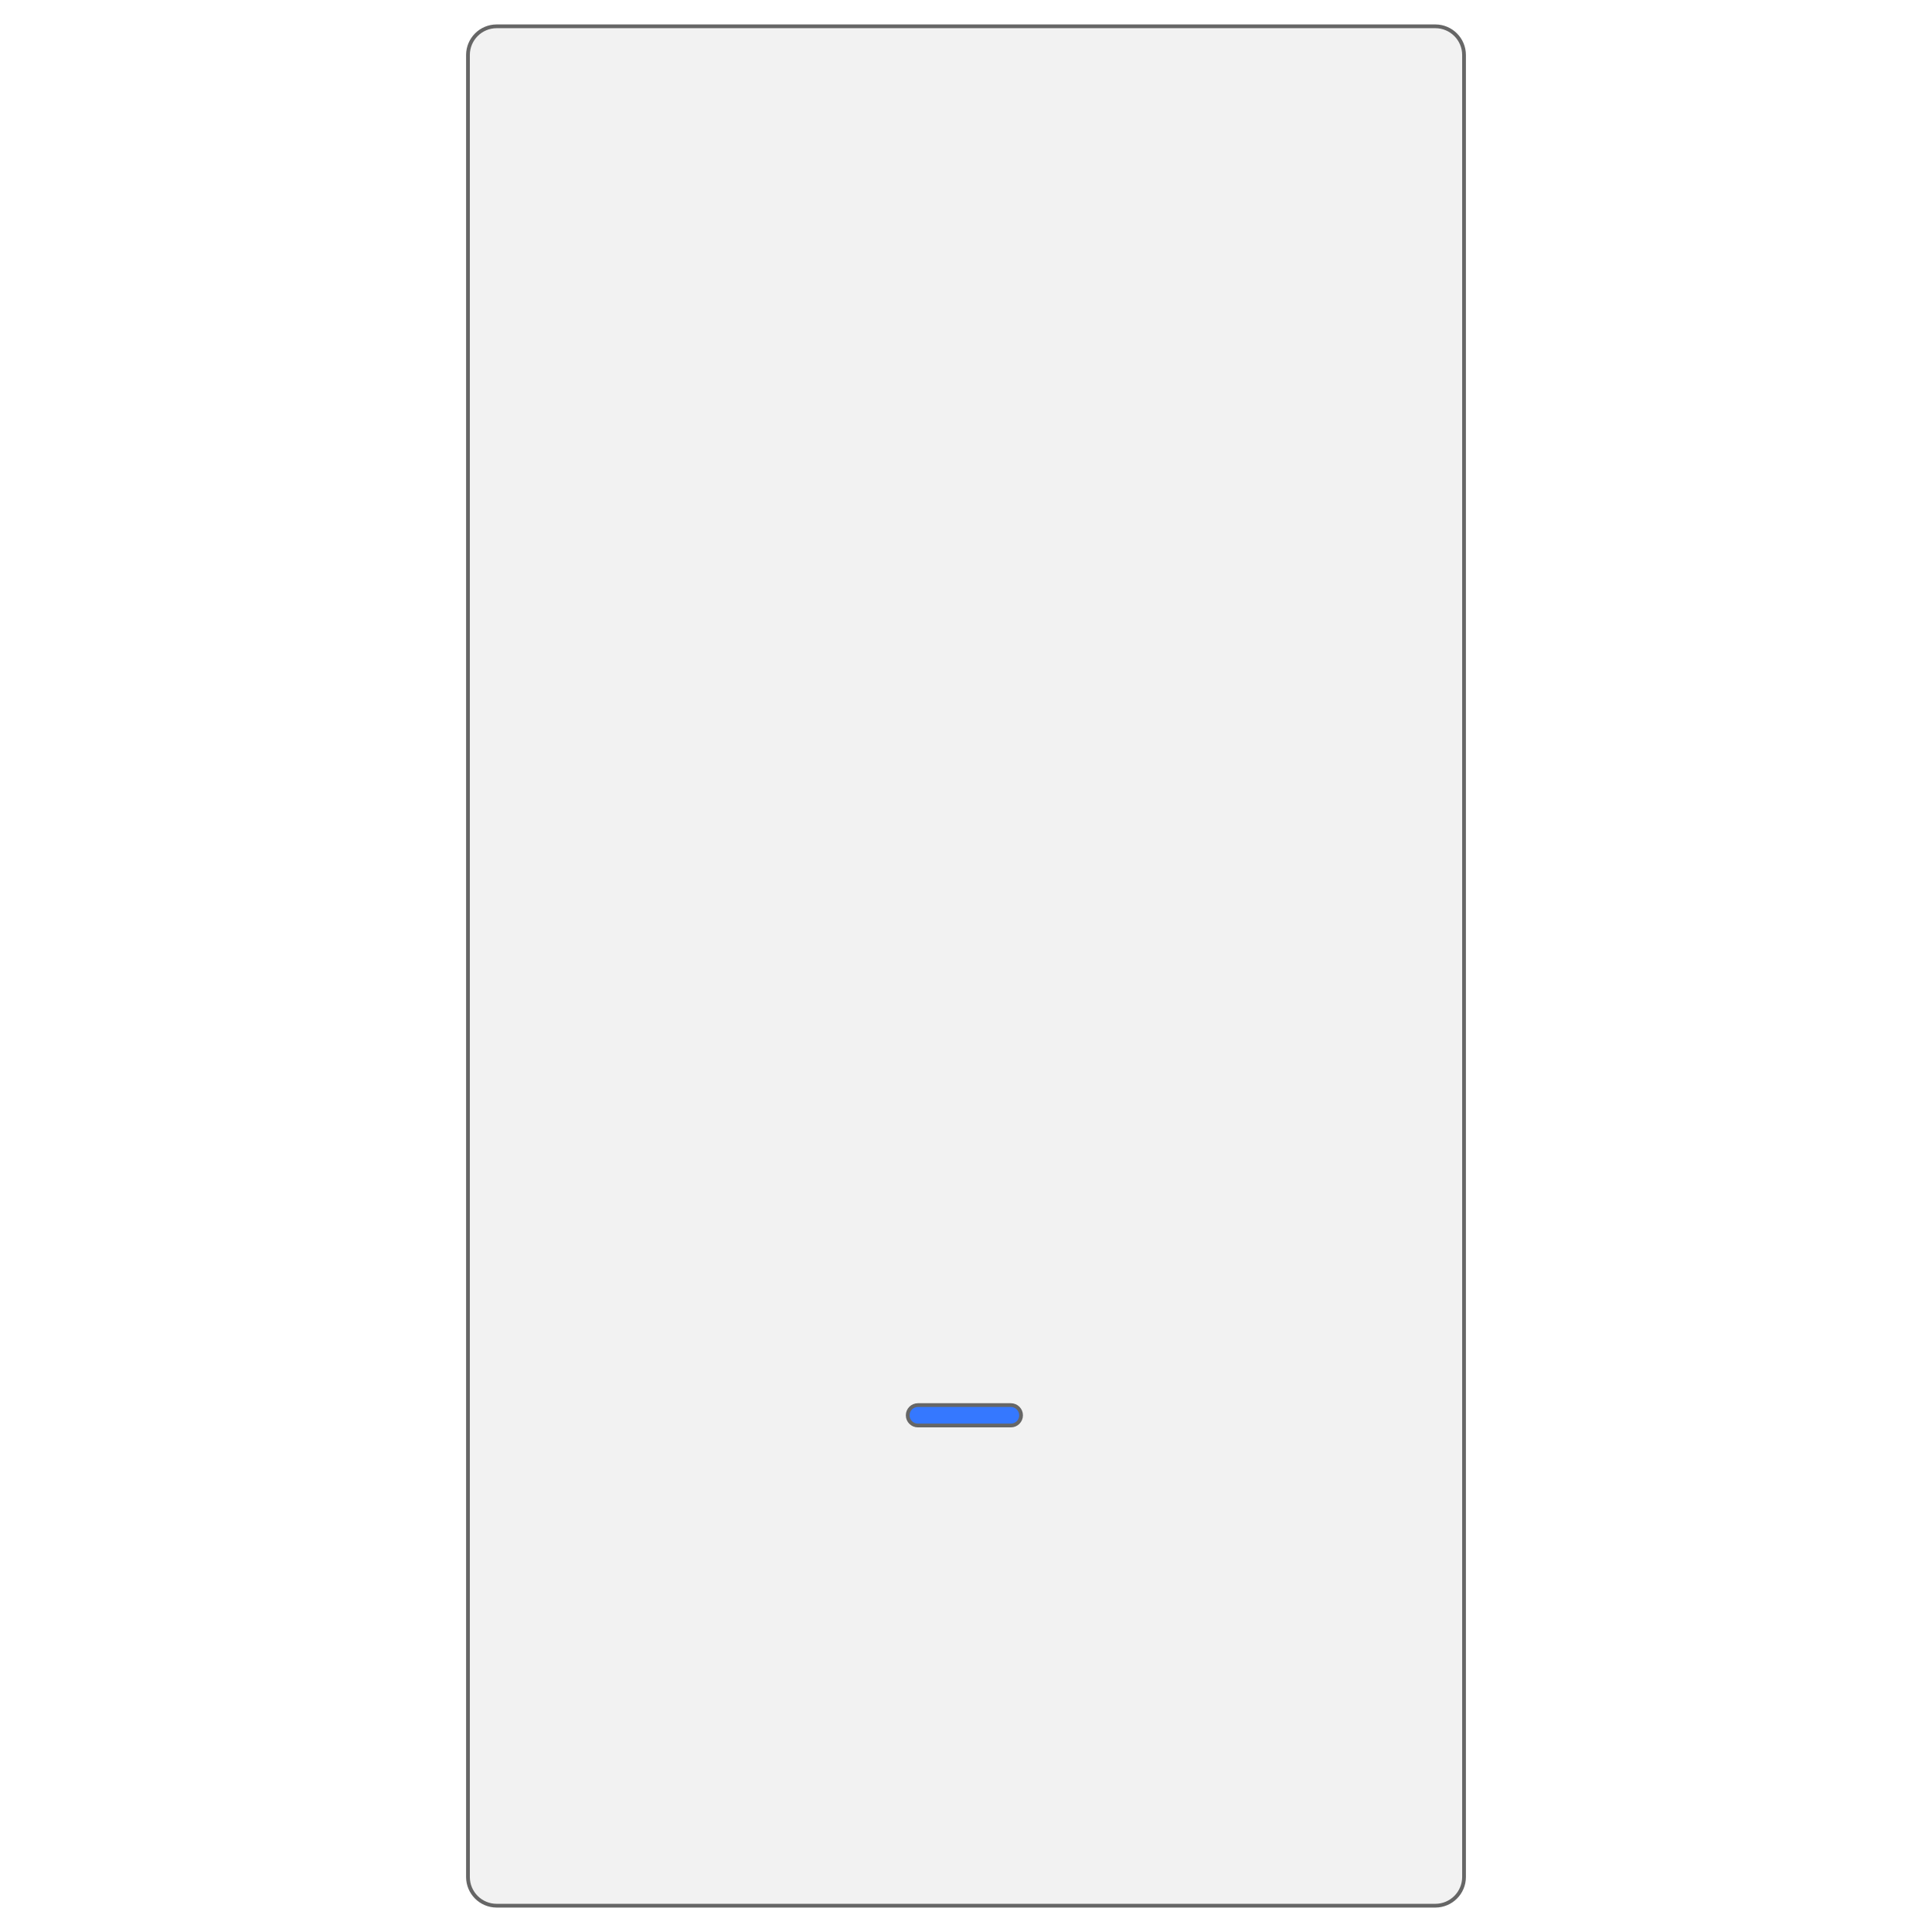
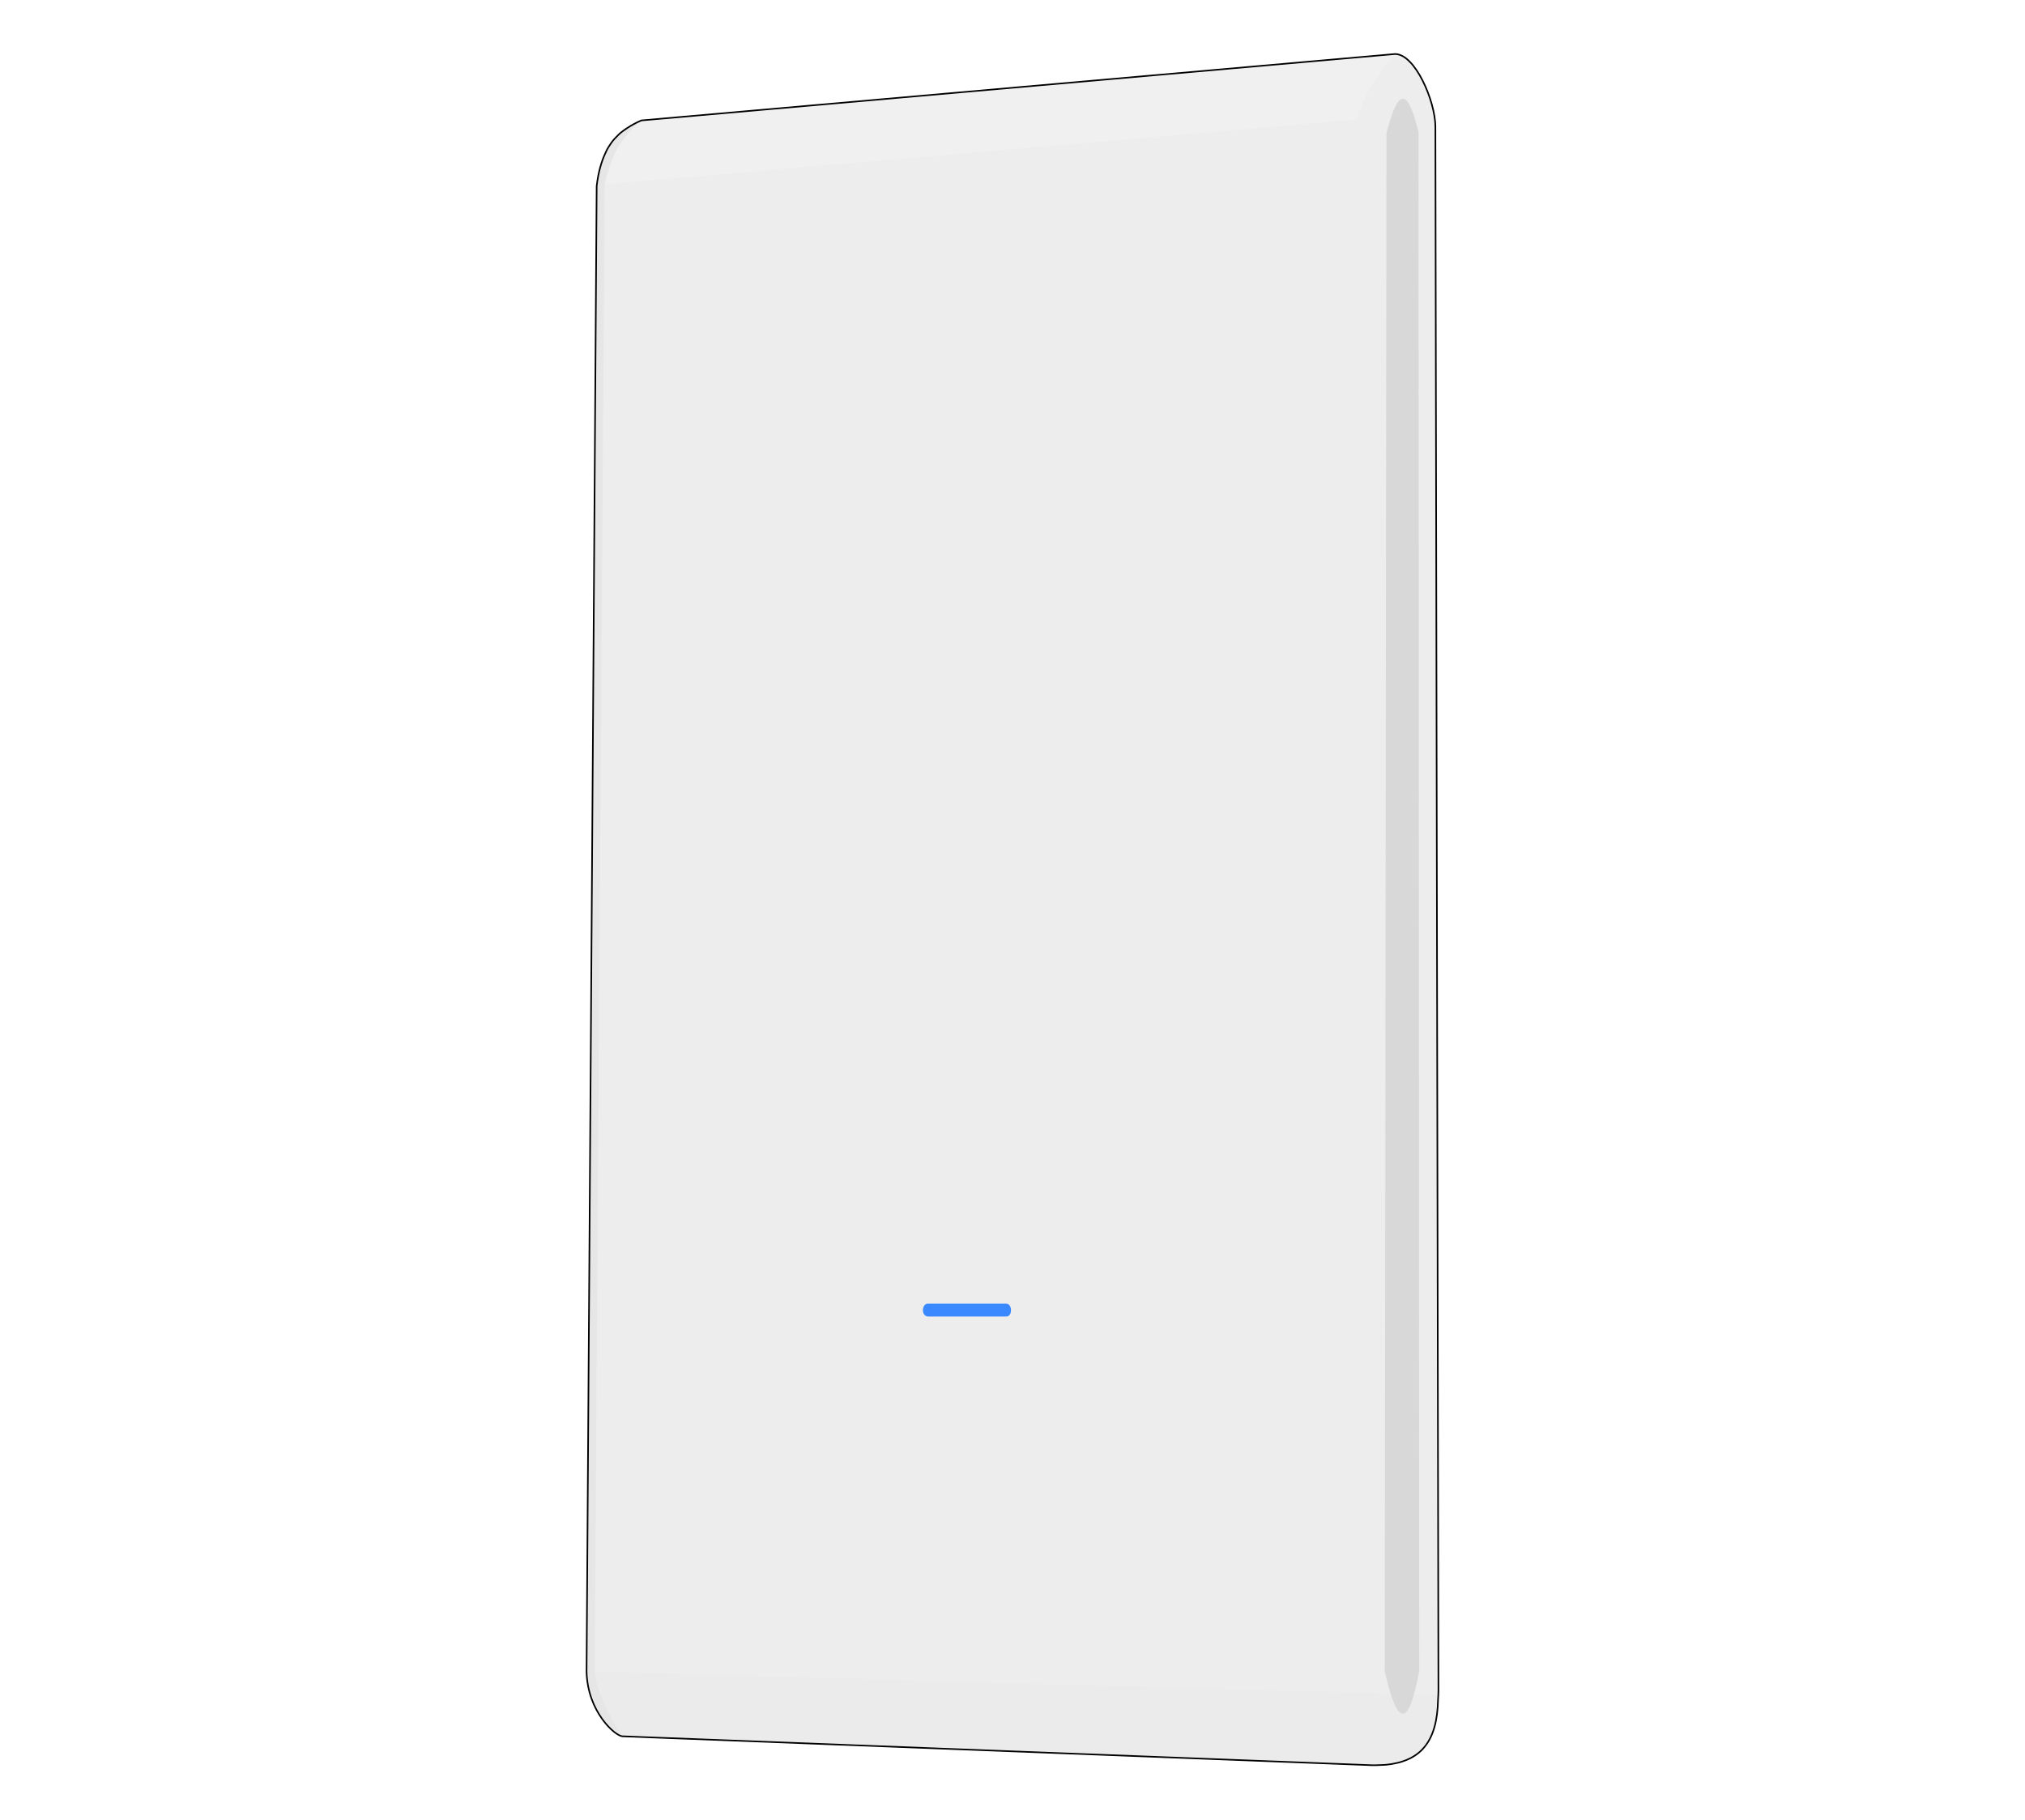
- <svg xmlns="http://www.w3.org/2000/svg" width="514" height="514" version="1.1" viewBox="0 0 514 514">
-   <g>
-     <g transform="translate(2)" stroke="#666">
-       <rect x="122.5" y="7" width="265" height="500" ry="7.641" fill="#f2f2f2" />
-       <rect x="239.49" y="373.82" width="30.163" height="5.429" ry="2.715" fill="#3578ff" />
-     </g>
+ <svg xmlns="http://www.w3.org/2000/svg" width="100%" height="100%" viewBox="0 0 1280 1150" version="1.1" xml:space="preserve" style="fill-rule:evenodd;clip-rule:evenodd;stroke-linecap:round;stroke-linejoin:round;stroke-miterlimit:1.414;" id="svg37">
+   <defs id="defs41" />
+   <text xml:space="preserve" style="font-style:normal;font-weight:normal;font-size:40px;line-height:1.25;font-family:sans-serif;letter-spacing:0px;word-spacing:0px;fill:#000000;fill-opacity:1;stroke:none" x="1221.752" y="232.715" id="text15531">
+     <tspan id="tspan15529" x="1221.752" y="232.715" />
+   </text>
+   <g id="g4797" transform="translate(-1454.27,8.612613)">
+     <path style="fill:#ededed;fill-opacity:1;stroke:none;stroke-width:1px;stroke-linecap:butt;stroke-linejoin:miter;stroke-opacity:1" d="m 2335.987,25.541 c 12.64,-0.225 25.48,29.562 25.591,45.859 l 1.931,988.681 c 0.218,35.193 -12.671,48.837 -45.215,47.01 l -470.682,-18.157 c -4.493,-0.329 -21.867,-15.234 -22.582,-40.766 l 6.393,-939.194 c 2.961,-15.624 4.706,-31.588 28.294,-41.466 z" id="path4765" />
+     <path style="fill:#e6e6e6;fill-opacity:1;stroke:none;stroke-width:1px;stroke-linecap:butt;stroke-linejoin:miter;stroke-opacity:1" d="m 1859.716,67.509 c -12.462,6.075 -24.837,12.371 -28.294,41.466 l -6.393,939.194 c 5.593,31.333 14.344,33.694 22.582,40.766 -6.982,-12.021 -14.563,-23.208 -17.473,-40.886 l 6.345,-940.132 z" id="path4769" />
+     <path style="fill:#3b89fe;fill-opacity:1;stroke:none;stroke-width:1px;stroke-linecap:butt;stroke-linejoin:miter;stroke-opacity:1" d="m 2041.038,823.582 h 49.406 c 3.897,-0.064 3.75,-7.952 0,-8.109 h -49.81 c -3.695,0.038 -4.391,8.048 0.405,8.109 z" id="path4773" />
+     <path style="fill:#ebebeb;fill-opacity:1;stroke:none;stroke-width:1px;stroke-linecap:butt;stroke-linejoin:miter;stroke-opacity:1" d="m 1830.138,1048.049 503.136,13.923 30.103,0.93 c 0.01,26.24 -7.883,46.432 -45.084,44.19 l -470.682,-18.157 c -6.315,-11.663 -13.48,-19.92 -17.473,-40.886 z" id="path4775" />
+     <path style="fill:#d8d8d8;fill-opacity:1;stroke:none;stroke-width:1px;stroke-linecap:butt;stroke-linejoin:miter;stroke-opacity:1" d="m 2330.668,75.258 c 5.669,-20.738 11.654,-35.459 20.258,-0.354 l 0.421,972.644 c -6.431,35.574 -13.673,36.545 -21.789,0.178 z" id="path4771" />
+     <path style="fill:#f0f0f0;fill-opacity:1;stroke:none;stroke-width:1px;stroke-linecap:butt;stroke-linejoin:miter;stroke-opacity:1" d="m 1836.483,107.917 476.143,-41.033 c 2.403,-14.4 12.564,-28.694 23.361,-41.343 l -476.271,41.967 c -15.481,12.598 -19.941,26.519 -23.234,40.408 z" id="path4767" />
+     <path id="path4777" style="fill:none;fill-opacity:1;stroke:#000000;stroke-width:1px;stroke-linecap:butt;stroke-linejoin:miter;stroke-opacity:1" d="m 2335.987,25.541 -476.272,41.967 c -3.589,1.503 -6.529,3.187 -9.188,4.949 0,7.94e-4 0,0.001 0,0.002 -1.494,0.957 -2.95,2.01 -4.354,3.197 -0.685,0.593 -1.234,1.223 -1.848,1.836 -0.885,0.867 -1.763,1.75 -2.59,2.766 -0.668,0.826 -1.224,1.682 -1.795,2.535 -0.585,0.864 -1.174,1.717 -1.717,2.689 -0.492,0.899 -0.897,1.822 -1.311,2.742 -2.471,5.278 -4.432,11.857 -5.488,20.75 L 1825.03,1048.168 c 0.714,25.532 18.087,40.439 22.58,40.767 l 470.684,18.156 c 3.756,0.226 7.136,0.165 10.316,-0.049 0.481,-0.03 0.986,-0.042 1.455,-0.082 2.813,-0.252 5.377,-0.695 7.756,-1.279 0.771,-0.185 1.534,-0.386 2.268,-0.607 2.139,-0.655 4.098,-1.446 5.881,-2.373 0.627,-0.328 1.234,-0.682 1.824,-1.047 1.871,-1.145 3.543,-2.442 5.016,-3.893 0.23,-0.232 0.456,-0.472 0.678,-0.713 7.114,-7.53 9.49,-18.687 9.775,-31.443 0.073,-1.855 0.258,-3.532 0.246,-5.524 L 2361.579,71.4 C 2361.468,55.103 2348.627,25.316 2335.987,25.541 Z" />
  </g>
</svg>
